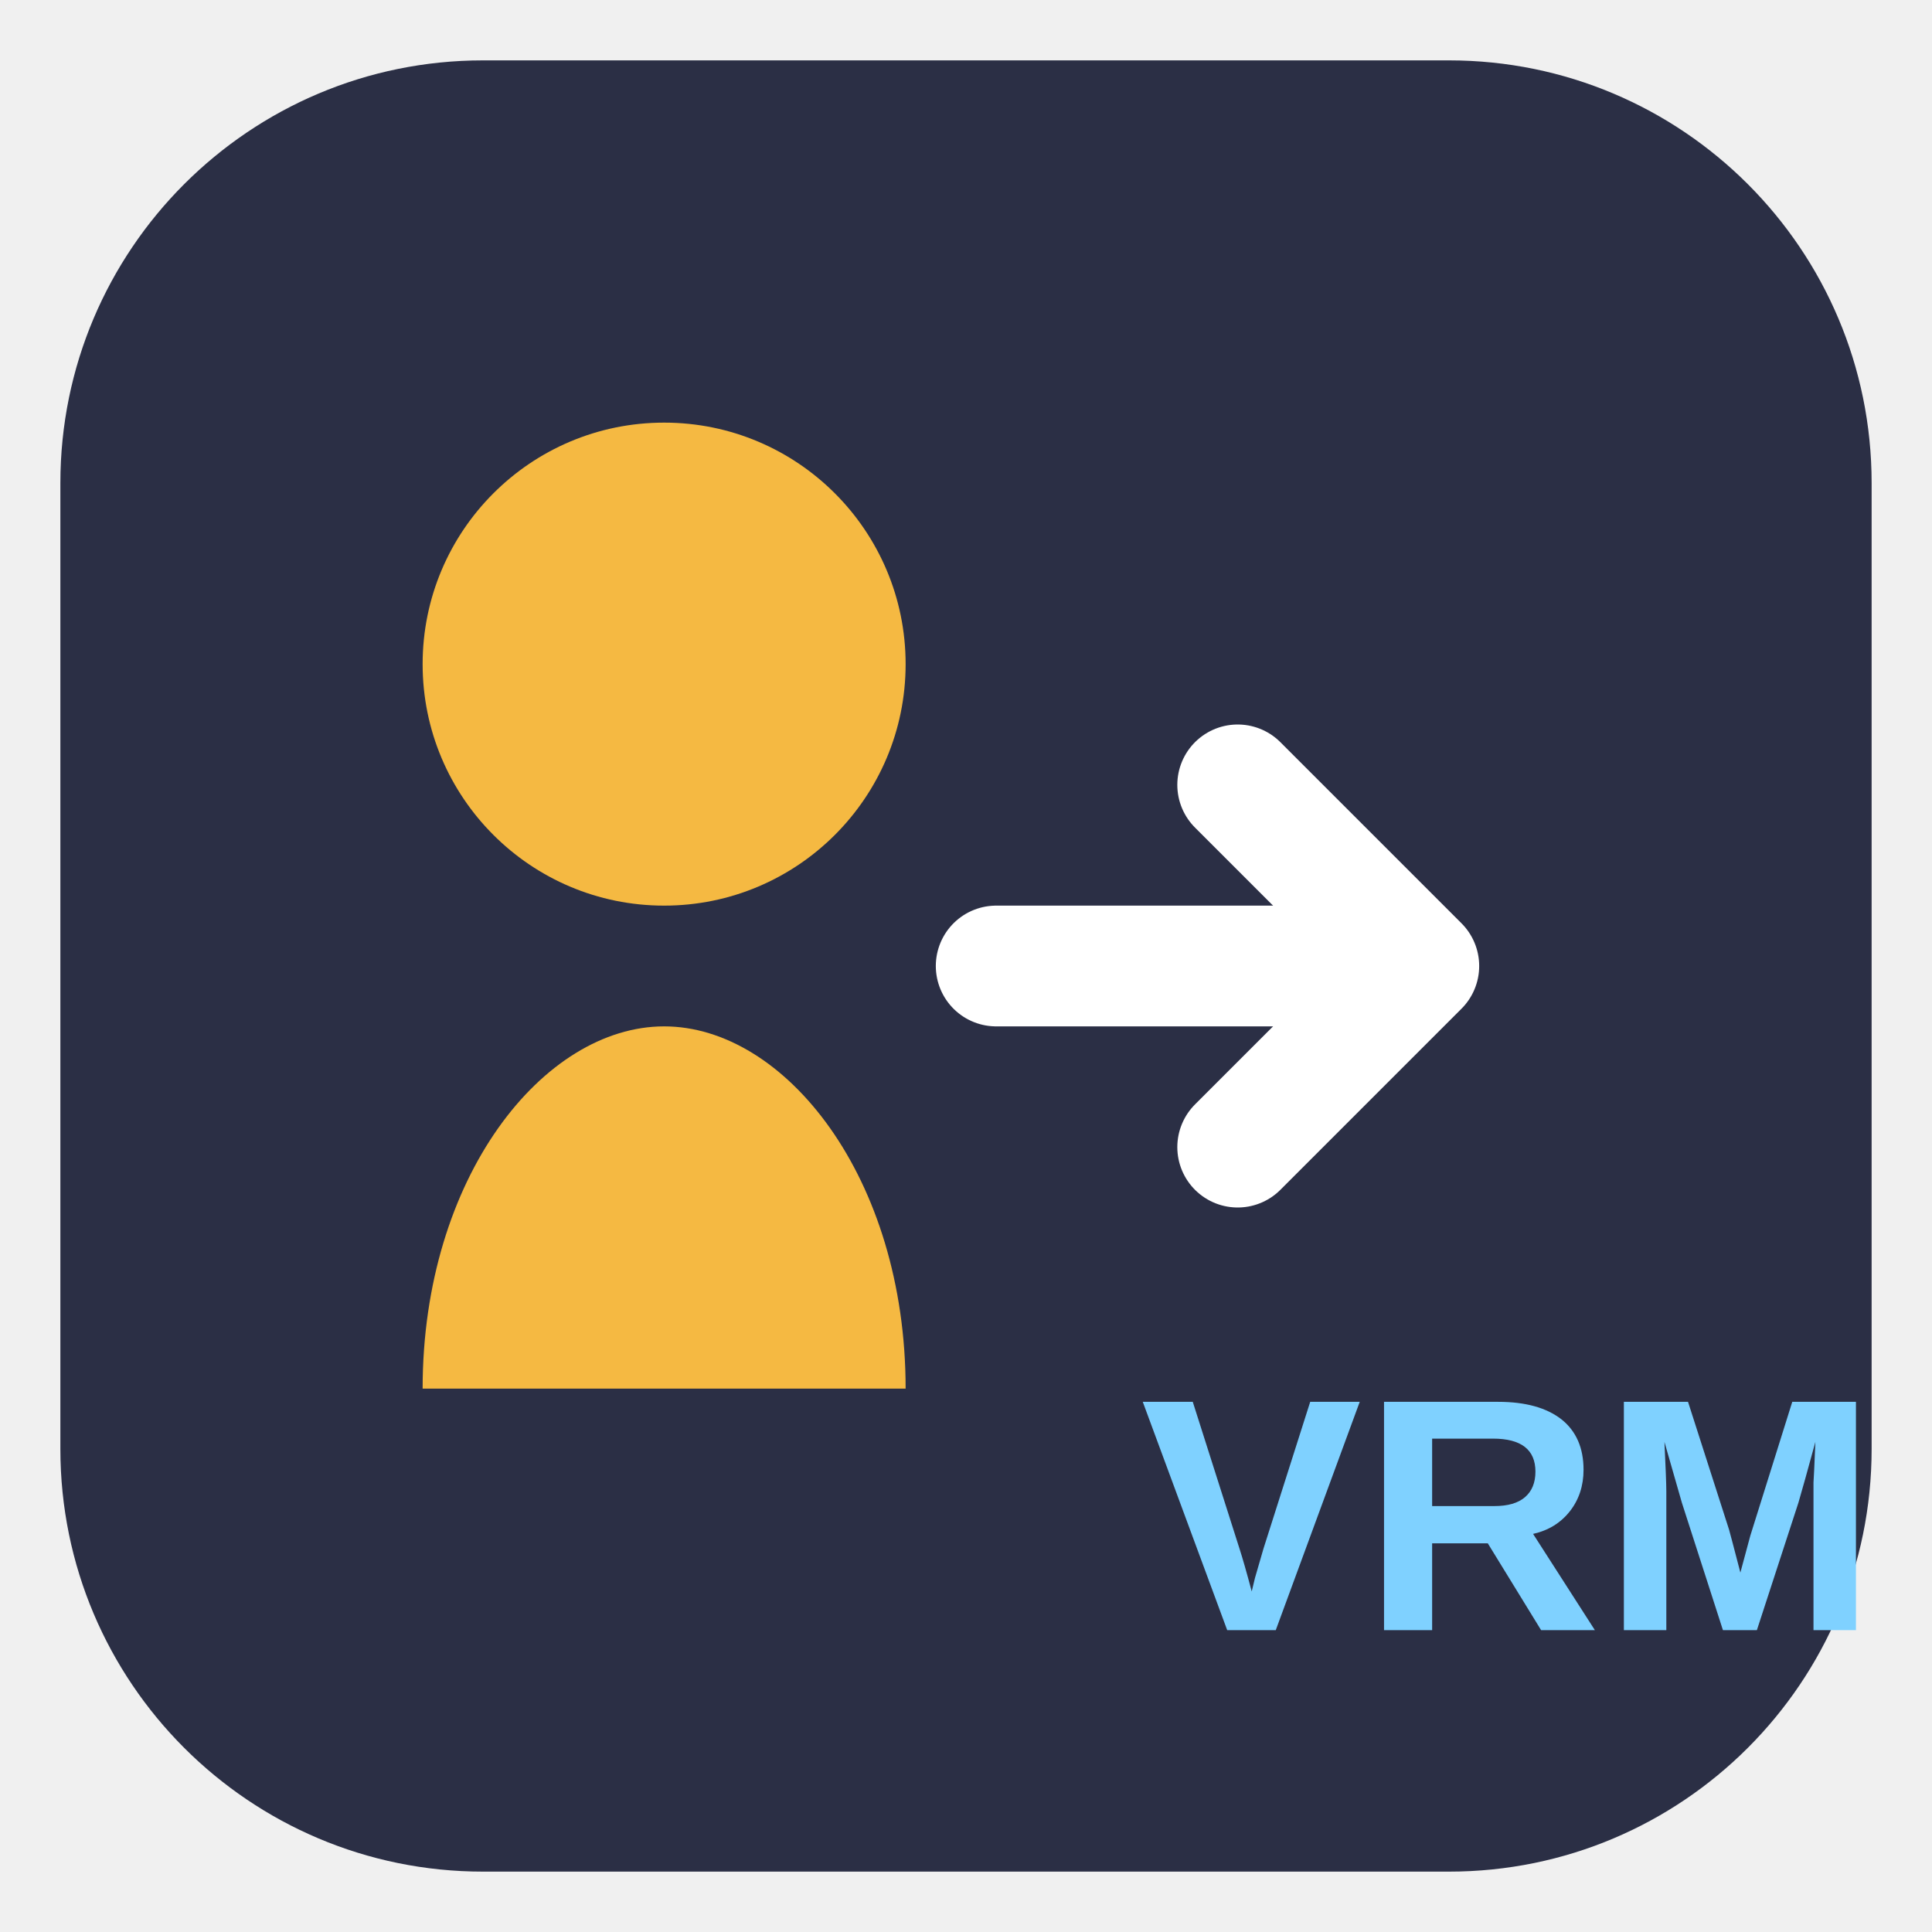
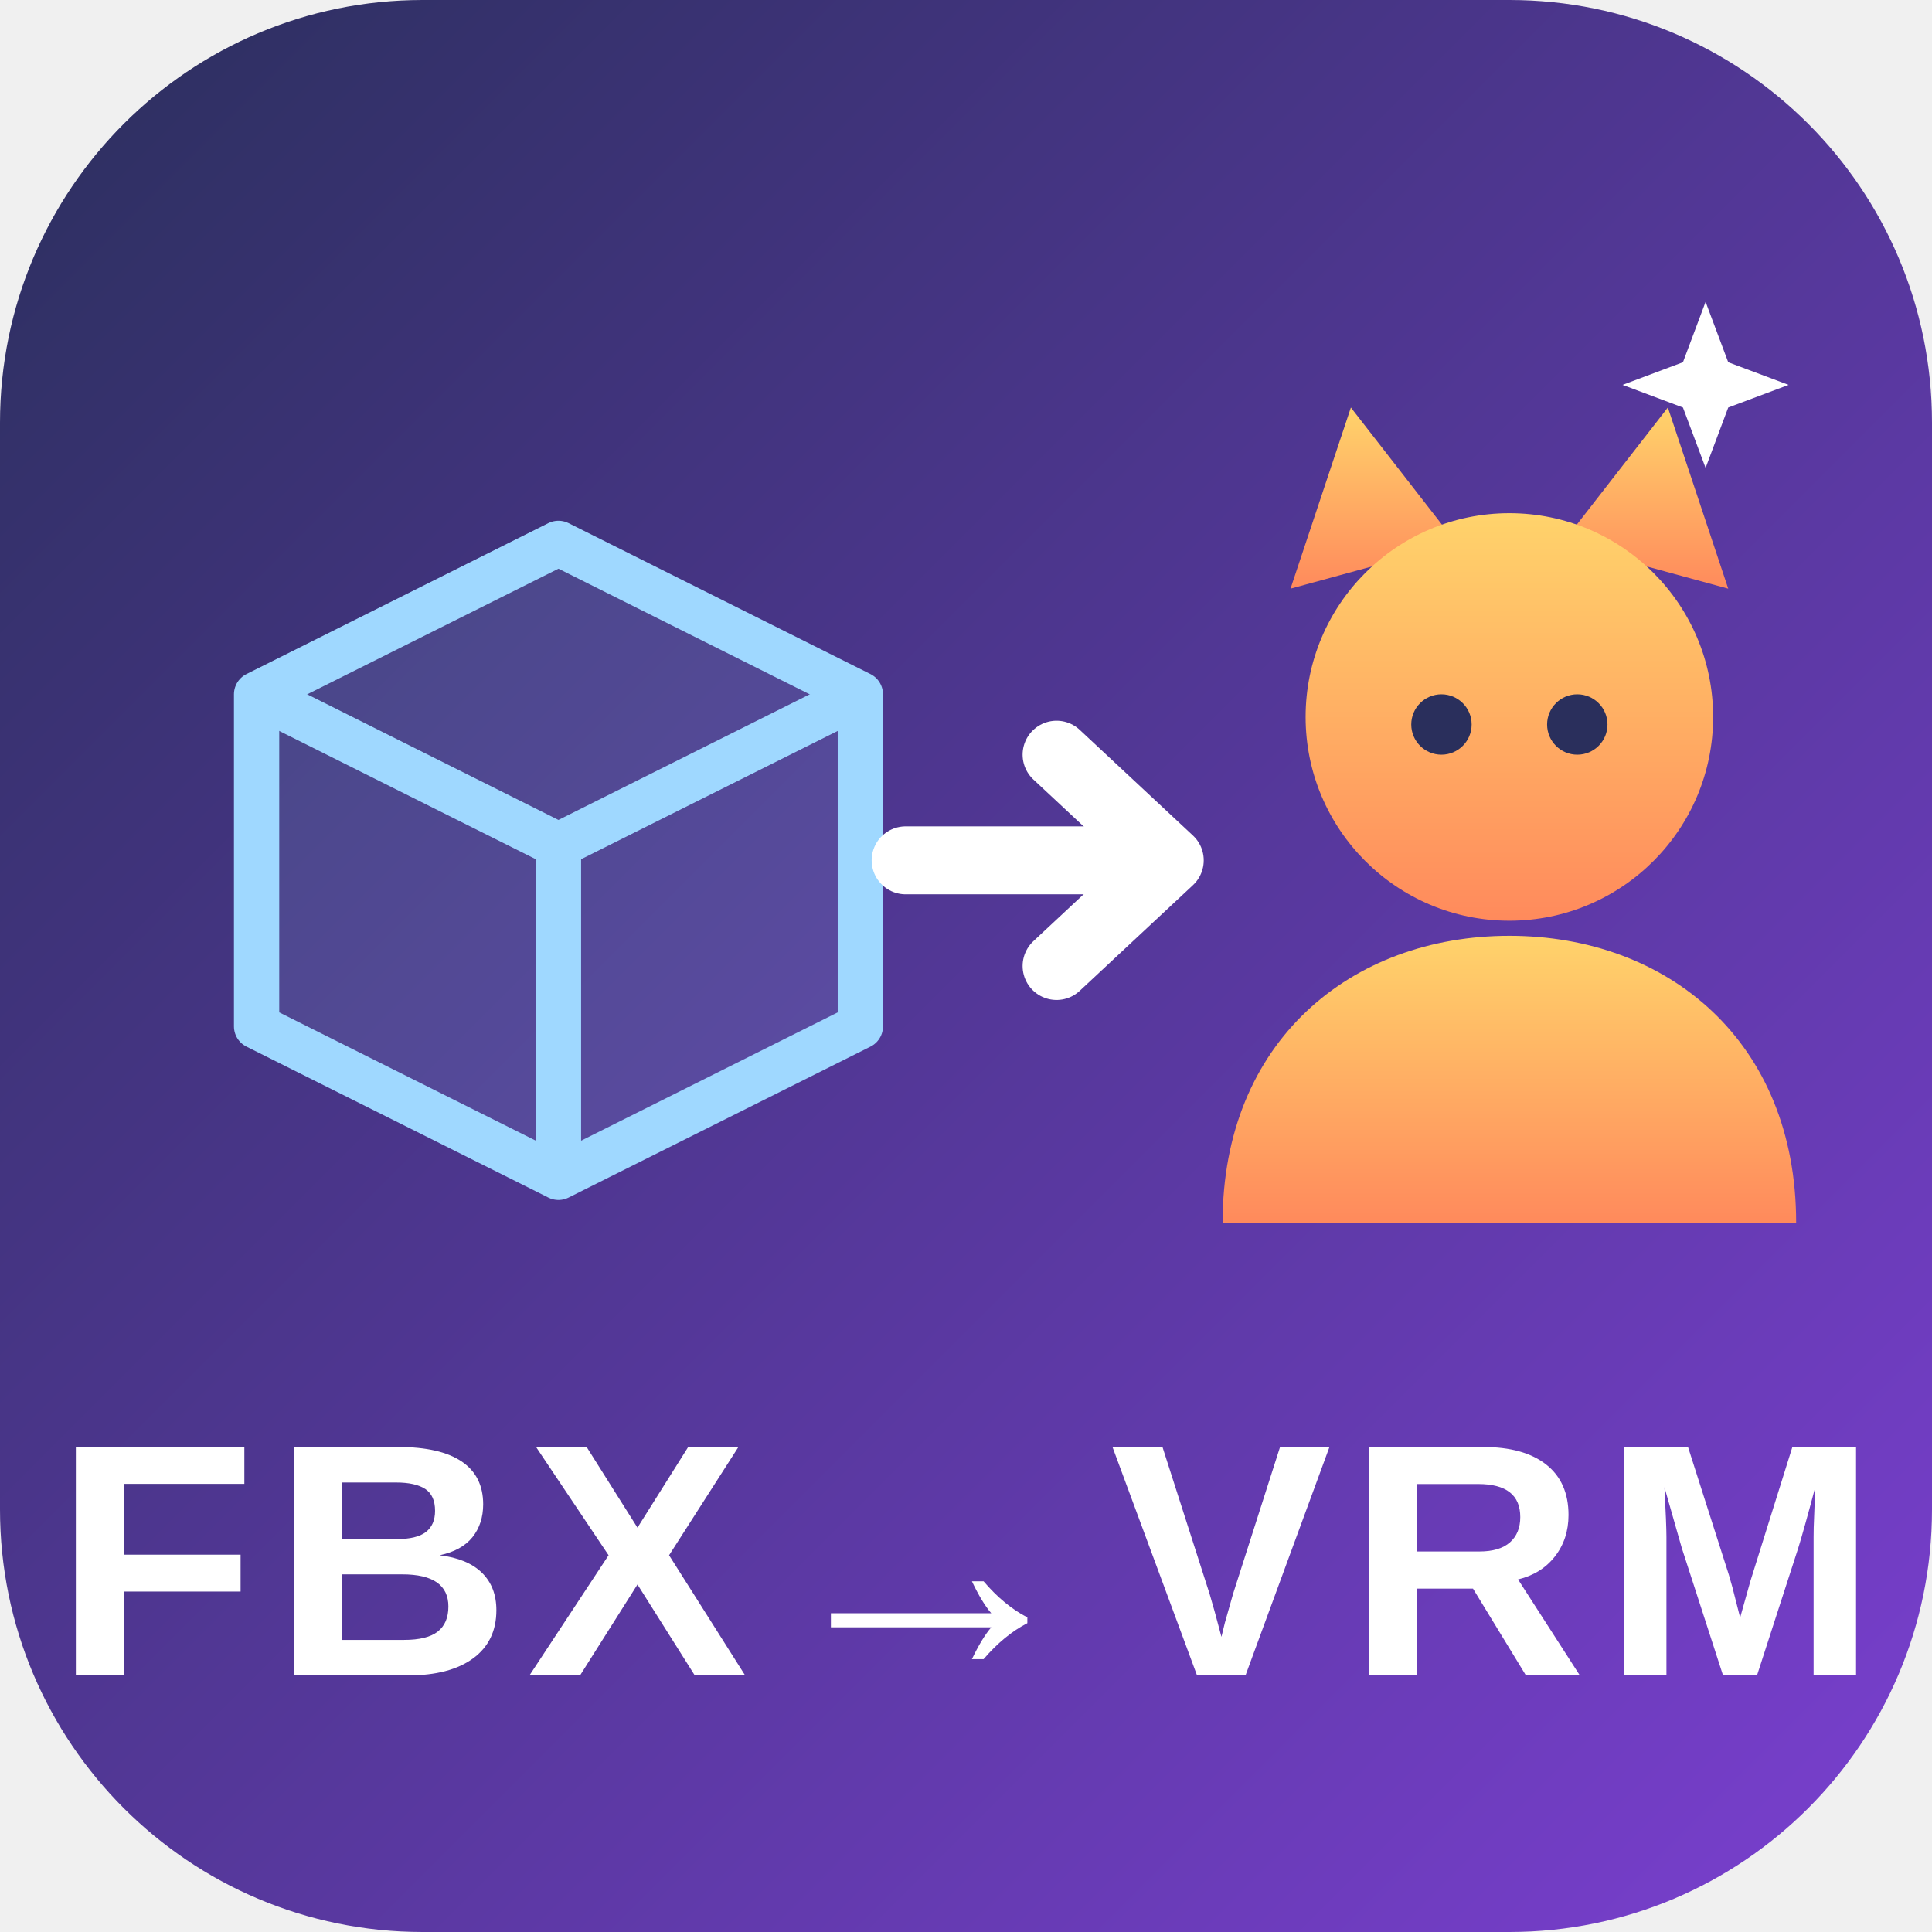
- <svg xmlns="http://www.w3.org/2000/svg" viewBox="0 0 64 64">
-   <rect x="2" y="2" width="60" height="60" rx="14" fill="#2b2f45" />
-   <circle cx="22" cy="22" r="8" fill="#f5b942" />
-   <path d="M14 46c0-7 4-12 8-12s8 5 8 12z" fill="#f5b942" />
-   <path d="M33 32h12" stroke="#ffffff" stroke-width="4" stroke-linecap="round" />
-   <path d="M41 26l6 6-6 6" fill="none" stroke="#ffffff" stroke-width="4" stroke-linecap="round" stroke-linejoin="round" />
-   <text x="50" y="54" font-family="Arial, sans-serif" font-size="11" font-weight="700" fill="#7fd1ff" text-anchor="middle">VRM</text>
+ <svg xmlns="http://www.w3.org/2000/svg" viewBox="0 0 256 256">
+   <defs>
+     <linearGradient id="bg" x1="0" y1="0" x2="1" y2="1">
+       <stop offset="0" stop-color="#2a2f5c" />
+       <stop offset="1" stop-color="#7b3fd1" />
+     </linearGradient>
+     <linearGradient id="av" x1="0" y1="0" x2="0" y2="1">
+       <stop offset="0" stop-color="#ffd36b" />
+       <stop offset="1" stop-color="#ff8a5c" />
+     </linearGradient>
+   </defs>
+   <rect width="256" height="256" rx="56" fill="url(#bg)" />
+   <g stroke="#9fd8ff" stroke-width="6" stroke-linejoin="round" fill="none">
+     <path d="M34 92 L74 72 L114 92 L114 136 L74 156 L34 136 Z" fill="#9fd8ff" fill-opacity="0.12" />
+     <path d="M34 92 L74 112 L114 92 M74 112 L74 156" />
+   </g>
+   <path d="M120 114 h26" stroke="#ffffff" stroke-width="9" stroke-linecap="round" />
+   <path d="M140 100 l15 14 l-15 14" fill="none" stroke="#ffffff" stroke-width="9" stroke-linecap="round" stroke-linejoin="round" />
+   <g fill="url(#av)">
+     <path d="M171 78 l8 -24 l14 18 Z" />
+     <path d="M229 78 l-8 -24 l-14 18 Z" />
+     <circle cx="200" cy="95" r="27" />
+     <path d="M162 162 c0 -24 17 -38 38 -38 s38 14 38 38 z" />
+   </g>
+   <circle cx="191" cy="96" r="4" fill="#2a2f5c" />
+   <circle cx="209" cy="96" r="4" fill="#2a2f5c" />
+   <path d="M226 40 l3 8 l8 3 l-8 3 l-3 8 l-3 -8 l-8 -3 l8 -3 z" fill="#ffffff" />
+   <text x="128" y="222" font-family="Arial, Helvetica, sans-serif" font-size="44" font-weight="700" fill="#ffffff" text-anchor="middle" letter-spacing="2">FBX→VRM</text>
</svg>
